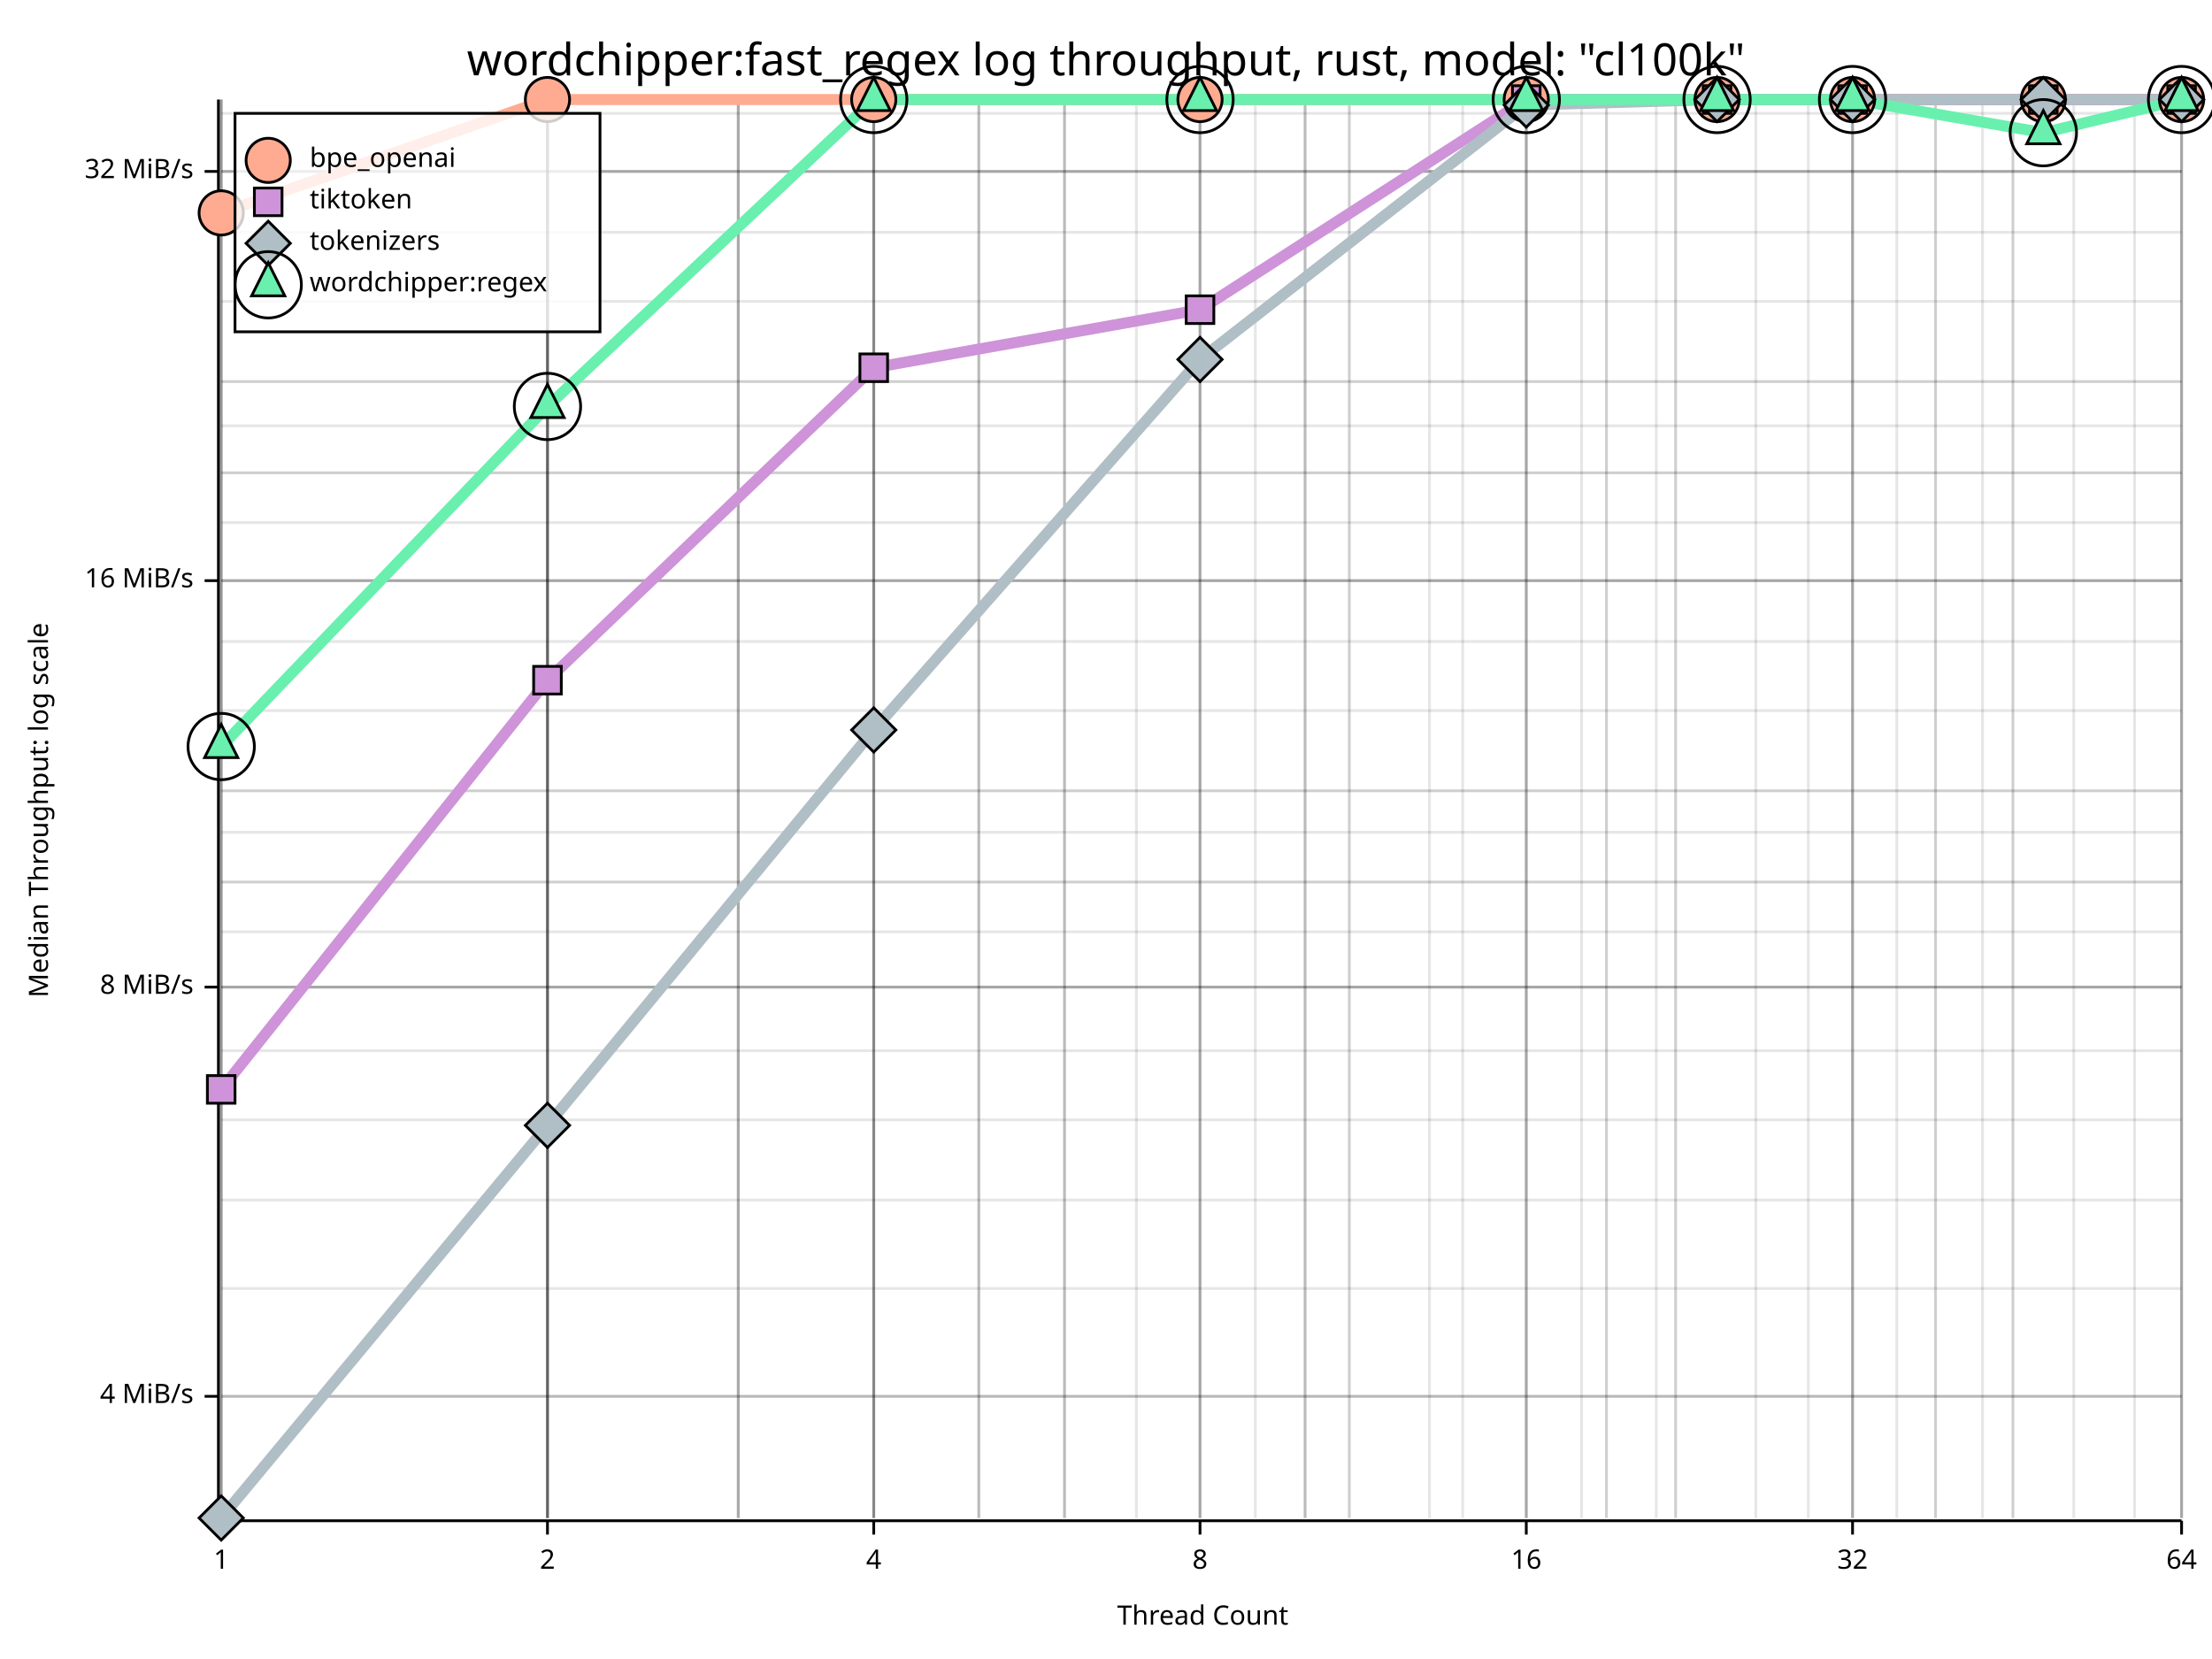
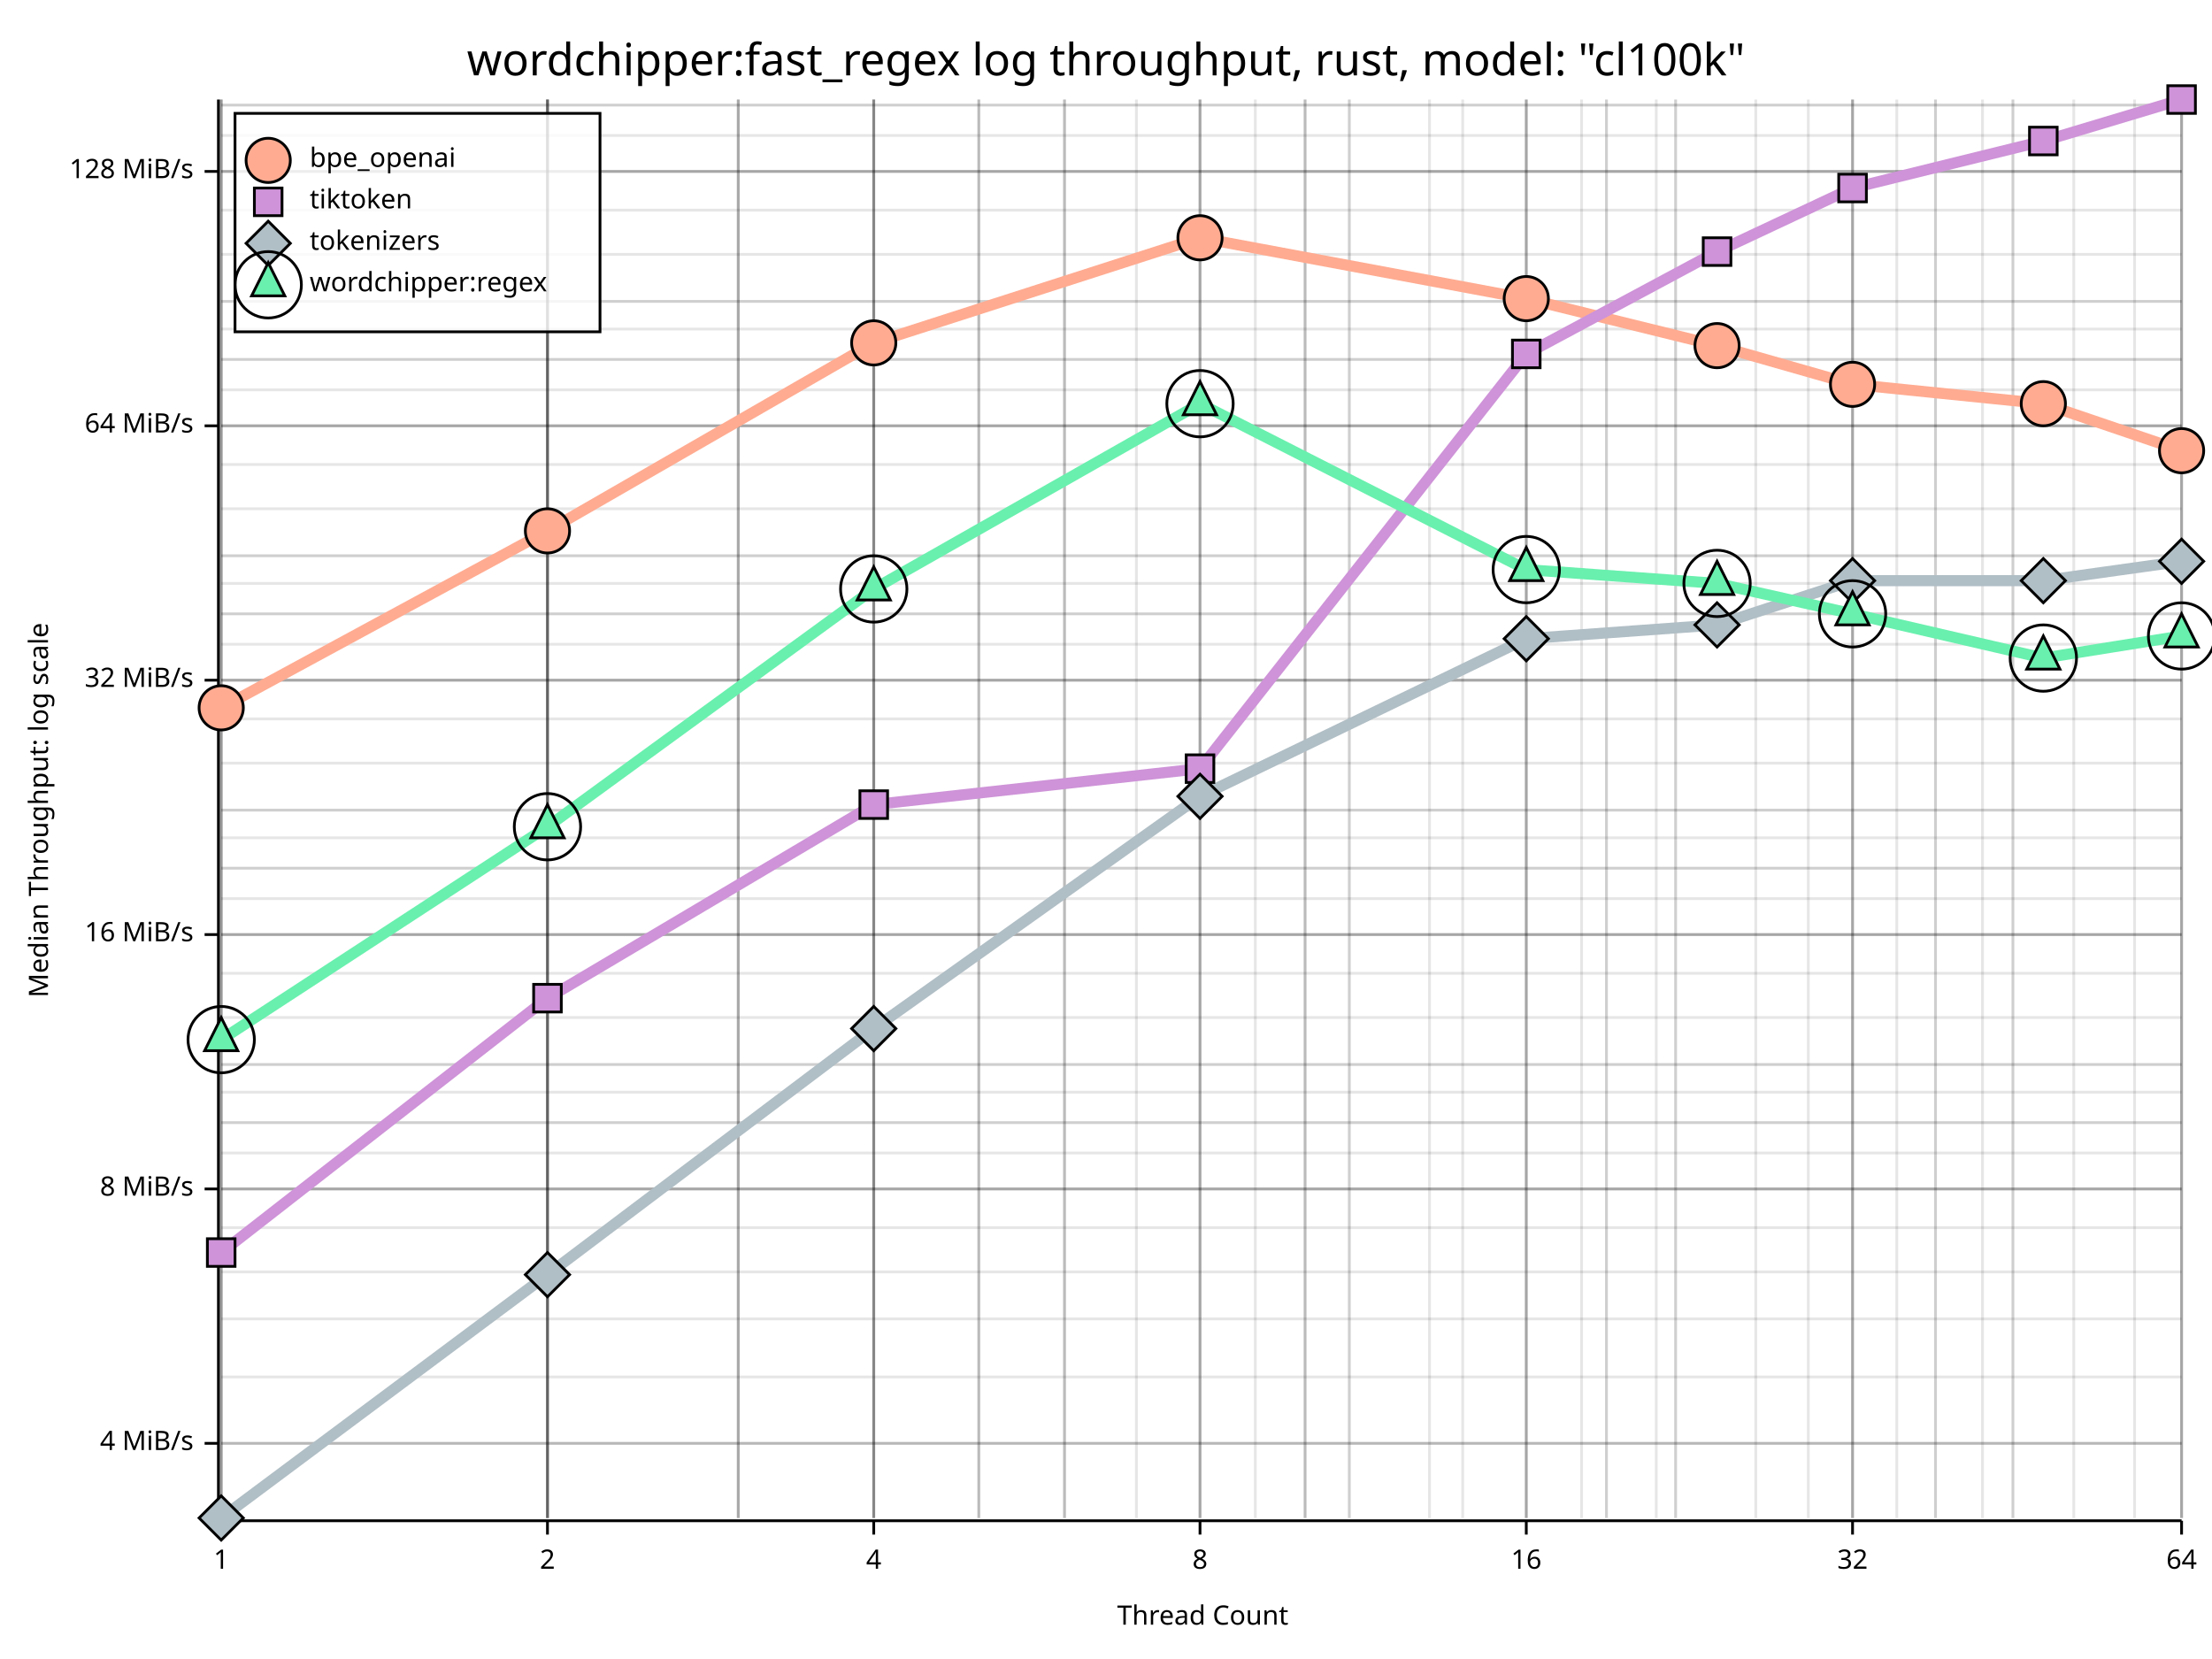
<svg xmlns="http://www.w3.org/2000/svg" width="800" height="600" viewBox="0 0 800 600">
  <rect x="0" y="0" width="800" height="600" opacity="1" fill="#FFFFFF" stroke="none" />
  <text x="400" y="15" dy="0.76em" text-anchor="middle" font-family="sans-serif" font-size="16.129" opacity="1" fill="#000000">
wordchipper:fast_regex log throughput, rust, model: "cl100k"
</text>
  <line opacity="0.1" stroke="#000000" stroke-width="1" x1="80" y1="549" x2="80" y2="36" />
  <line opacity="0.1" stroke="#000000" stroke-width="1" x1="80" y1="549" x2="80" y2="36" />
  <line opacity="0.1" stroke="#000000" stroke-width="1" x1="80" y1="549" x2="80" y2="36" />
  <line opacity="0.1" stroke="#000000" stroke-width="1" x1="198" y1="549" x2="198" y2="36" />
  <line opacity="0.1" stroke="#000000" stroke-width="1" x1="198" y1="549" x2="198" y2="36" />
  <line opacity="0.1" stroke="#000000" stroke-width="1" x1="198" y1="549" x2="198" y2="36" />
  <line opacity="0.1" stroke="#000000" stroke-width="1" x1="198" y1="549" x2="198" y2="36" />
  <line opacity="0.1" stroke="#000000" stroke-width="1" x1="198" y1="549" x2="198" y2="36" />
  <line opacity="0.1" stroke="#000000" stroke-width="1" x1="267" y1="549" x2="267" y2="36" />
  <line opacity="0.1" stroke="#000000" stroke-width="1" x1="267" y1="549" x2="267" y2="36" />
  <line opacity="0.1" stroke="#000000" stroke-width="1" x1="198" y1="549" x2="198" y2="36" />
  <line opacity="0.1" stroke="#000000" stroke-width="1" x1="198" y1="549" x2="198" y2="36" />
  <line opacity="0.1" stroke="#000000" stroke-width="1" x1="267" y1="549" x2="267" y2="36" />
  <line opacity="0.1" stroke="#000000" stroke-width="1" x1="267" y1="549" x2="267" y2="36" />
  <line opacity="0.1" stroke="#000000" stroke-width="1" x1="316" y1="549" x2="316" y2="36" />
  <line opacity="0.1" stroke="#000000" stroke-width="1" x1="316" y1="549" x2="316" y2="36" />
  <line opacity="0.1" stroke="#000000" stroke-width="1" x1="316" y1="549" x2="316" y2="36" />
  <line opacity="0.1" stroke="#000000" stroke-width="1" x1="354" y1="549" x2="354" y2="36" />
  <line opacity="0.1" stroke="#000000" stroke-width="1" x1="354" y1="549" x2="354" y2="36" />
  <line opacity="0.1" stroke="#000000" stroke-width="1" x1="385" y1="549" x2="385" y2="36" />
  <line opacity="0.1" stroke="#000000" stroke-width="1" x1="316" y1="549" x2="316" y2="36" />
  <line opacity="0.1" stroke="#000000" stroke-width="1" x1="354" y1="549" x2="354" y2="36" />
  <line opacity="0.1" stroke="#000000" stroke-width="1" x1="385" y1="549" x2="385" y2="36" />
  <line opacity="0.1" stroke="#000000" stroke-width="1" x1="385" y1="549" x2="385" y2="36" />
  <line opacity="0.1" stroke="#000000" stroke-width="1" x1="411" y1="549" x2="411" y2="36" />
  <line opacity="0.1" stroke="#000000" stroke-width="1" x1="434" y1="549" x2="434" y2="36" />
  <line opacity="0.1" stroke="#000000" stroke-width="1" x1="454" y1="549" x2="454" y2="36" />
  <line opacity="0.1" stroke="#000000" stroke-width="1" x1="472" y1="549" x2="472" y2="36" />
  <line opacity="0.1" stroke="#000000" stroke-width="1" x1="472" y1="549" x2="472" y2="36" />
  <line opacity="0.1" stroke="#000000" stroke-width="1" x1="488" y1="549" x2="488" y2="36" />
  <line opacity="0.1" stroke="#000000" stroke-width="1" x1="434" y1="549" x2="434" y2="36" />
  <line opacity="0.1" stroke="#000000" stroke-width="1" x1="472" y1="549" x2="472" y2="36" />
  <line opacity="0.1" stroke="#000000" stroke-width="1" x1="488" y1="549" x2="488" y2="36" />
  <line opacity="0.1" stroke="#000000" stroke-width="1" x1="517" y1="549" x2="517" y2="36" />
  <line opacity="0.1" stroke="#000000" stroke-width="1" x1="529" y1="549" x2="529" y2="36" />
  <line opacity="0.1" stroke="#000000" stroke-width="1" x1="552" y1="549" x2="552" y2="36" />
  <line opacity="0.1" stroke="#000000" stroke-width="1" x1="572" y1="549" x2="572" y2="36" />
  <line opacity="0.1" stroke="#000000" stroke-width="1" x1="581" y1="549" x2="581" y2="36" />
  <line opacity="0.1" stroke="#000000" stroke-width="1" x1="599" y1="549" x2="599" y2="36" />
  <line opacity="0.1" stroke="#000000" stroke-width="1" x1="606" y1="549" x2="606" y2="36" />
  <line opacity="0.1" stroke="#000000" stroke-width="1" x1="552" y1="549" x2="552" y2="36" />
  <line opacity="0.1" stroke="#000000" stroke-width="1" x1="581" y1="549" x2="581" y2="36" />
  <line opacity="0.1" stroke="#000000" stroke-width="1" x1="606" y1="549" x2="606" y2="36" />
  <line opacity="0.1" stroke="#000000" stroke-width="1" x1="635" y1="549" x2="635" y2="36" />
  <line opacity="0.1" stroke="#000000" stroke-width="1" x1="654" y1="549" x2="654" y2="36" />
  <line opacity="0.1" stroke="#000000" stroke-width="1" x1="670" y1="549" x2="670" y2="36" />
  <line opacity="0.1" stroke="#000000" stroke-width="1" x1="686" y1="549" x2="686" y2="36" />
  <line opacity="0.1" stroke="#000000" stroke-width="1" x1="700" y1="549" x2="700" y2="36" />
  <line opacity="0.1" stroke="#000000" stroke-width="1" x1="717" y1="549" x2="717" y2="36" />
  <line opacity="0.1" stroke="#000000" stroke-width="1" x1="728" y1="549" x2="728" y2="36" />
  <line opacity="0.1" stroke="#000000" stroke-width="1" x1="670" y1="549" x2="670" y2="36" />
  <line opacity="0.1" stroke="#000000" stroke-width="1" x1="700" y1="549" x2="700" y2="36" />
  <line opacity="0.1" stroke="#000000" stroke-width="1" x1="728" y1="549" x2="728" y2="36" />
  <line opacity="0.1" stroke="#000000" stroke-width="1" x1="750" y1="549" x2="750" y2="36" />
  <line opacity="0.1" stroke="#000000" stroke-width="1" x1="772" y1="549" x2="772" y2="36" />
  <line opacity="0.1" stroke="#000000" stroke-width="1" x1="789" y1="549" x2="789" y2="36" />
  <line opacity="0.1" stroke="#000000" stroke-width="1" x1="789" y1="549" x2="789" y2="36" />
-   <line opacity="0.1" stroke="#000000" stroke-width="1" x1="80" y1="505" x2="789" y2="505" />
-   <line opacity="0.1" stroke="#000000" stroke-width="1" x1="80" y1="466" x2="789" y2="466" />
-   <line opacity="0.1" stroke="#000000" stroke-width="1" x1="80" y1="434" x2="789" y2="434" />
-   <line opacity="0.1" stroke="#000000" stroke-width="1" x1="80" y1="405" x2="789" y2="405" />
-   <line opacity="0.1" stroke="#000000" stroke-width="1" x1="80" y1="380" x2="789" y2="380" />
-   <line opacity="0.1" stroke="#000000" stroke-width="1" x1="80" y1="357" x2="789" y2="357" />
-   <line opacity="0.1" stroke="#000000" stroke-width="1" x1="80" y1="337" x2="789" y2="337" />
-   <line opacity="0.1" stroke="#000000" stroke-width="1" x1="80" y1="319" x2="789" y2="319" />
-   <line opacity="0.1" stroke="#000000" stroke-width="1" x1="80" y1="301" x2="789" y2="301" />
-   <line opacity="0.1" stroke="#000000" stroke-width="1" x1="80" y1="286" x2="789" y2="286" />
-   <line opacity="0.1" stroke="#000000" stroke-width="1" x1="80" y1="357" x2="789" y2="357" />
-   <line opacity="0.1" stroke="#000000" stroke-width="1" x1="80" y1="319" x2="789" y2="319" />
-   <line opacity="0.1" stroke="#000000" stroke-width="1" x1="80" y1="286" x2="789" y2="286" />
-   <line opacity="0.1" stroke="#000000" stroke-width="1" x1="80" y1="257" x2="789" y2="257" />
-   <line opacity="0.1" stroke="#000000" stroke-width="1" x1="80" y1="232" x2="789" y2="232" />
-   <line opacity="0.1" stroke="#000000" stroke-width="1" x1="80" y1="210" x2="789" y2="210" />
-   <line opacity="0.1" stroke="#000000" stroke-width="1" x1="80" y1="189" x2="789" y2="189" />
-   <line opacity="0.1" stroke="#000000" stroke-width="1" x1="80" y1="171" x2="789" y2="171" />
+   <line opacity="0.1" stroke="#000000" stroke-width="1" x1="80" y1="522" x2="789" y2="522" />
+   <line opacity="0.1" stroke="#000000" stroke-width="1" x1="80" y1="498" x2="789" y2="498" />
+   <line opacity="0.1" stroke="#000000" stroke-width="1" x1="80" y1="477" x2="789" y2="477" />
+   <line opacity="0.1" stroke="#000000" stroke-width="1" x1="80" y1="460" x2="789" y2="460" />
+   <line opacity="0.1" stroke="#000000" stroke-width="1" x1="80" y1="444" x2="789" y2="444" />
+   <line opacity="0.1" stroke="#000000" stroke-width="1" x1="80" y1="430" x2="789" y2="430" />
+   <line opacity="0.1" stroke="#000000" stroke-width="1" x1="80" y1="417" x2="789" y2="417" />
+   <line opacity="0.1" stroke="#000000" stroke-width="1" x1="80" y1="406" x2="789" y2="406" />
+   <line opacity="0.1" stroke="#000000" stroke-width="1" x1="80" y1="395" x2="789" y2="395" />
+   <line opacity="0.1" stroke="#000000" stroke-width="1" x1="80" y1="385" x2="789" y2="385" />
+   <line opacity="0.1" stroke="#000000" stroke-width="1" x1="80" y1="430" x2="789" y2="430" />
+   <line opacity="0.1" stroke="#000000" stroke-width="1" x1="80" y1="406" x2="789" y2="406" />
+   <line opacity="0.1" stroke="#000000" stroke-width="1" x1="80" y1="385" x2="789" y2="385" />
+   <line opacity="0.1" stroke="#000000" stroke-width="1" x1="80" y1="368" x2="789" y2="368" />
+   <line opacity="0.1" stroke="#000000" stroke-width="1" x1="80" y1="352" x2="789" y2="352" />
+   <line opacity="0.1" stroke="#000000" stroke-width="1" x1="80" y1="338" x2="789" y2="338" />
+   <line opacity="0.1" stroke="#000000" stroke-width="1" x1="80" y1="325" x2="789" y2="325" />
+   <line opacity="0.1" stroke="#000000" stroke-width="1" x1="80" y1="314" x2="789" y2="314" />
+   <line opacity="0.1" stroke="#000000" stroke-width="1" x1="80" y1="303" x2="789" y2="303" />
+   <line opacity="0.1" stroke="#000000" stroke-width="1" x1="80" y1="293" x2="789" y2="293" />
+   <line opacity="0.1" stroke="#000000" stroke-width="1" x1="80" y1="338" x2="789" y2="338" />
+   <line opacity="0.1" stroke="#000000" stroke-width="1" x1="80" y1="314" x2="789" y2="314" />
+   <line opacity="0.1" stroke="#000000" stroke-width="1" x1="80" y1="293" x2="789" y2="293" />
+   <line opacity="0.1" stroke="#000000" stroke-width="1" x1="80" y1="276" x2="789" y2="276" />
+   <line opacity="0.1" stroke="#000000" stroke-width="1" x1="80" y1="260" x2="789" y2="260" />
+   <line opacity="0.1" stroke="#000000" stroke-width="1" x1="80" y1="246" x2="789" y2="246" />
+   <line opacity="0.1" stroke="#000000" stroke-width="1" x1="80" y1="233" x2="789" y2="233" />
+   <line opacity="0.1" stroke="#000000" stroke-width="1" x1="80" y1="222" x2="789" y2="222" />
+   <line opacity="0.1" stroke="#000000" stroke-width="1" x1="80" y1="211" x2="789" y2="211" />
+   <line opacity="0.1" stroke="#000000" stroke-width="1" x1="80" y1="201" x2="789" y2="201" />
+   <line opacity="0.1" stroke="#000000" stroke-width="1" x1="80" y1="246" x2="789" y2="246" />
+   <line opacity="0.1" stroke="#000000" stroke-width="1" x1="80" y1="222" x2="789" y2="222" />
+   <line opacity="0.1" stroke="#000000" stroke-width="1" x1="80" y1="201" x2="789" y2="201" />
+   <line opacity="0.1" stroke="#000000" stroke-width="1" x1="80" y1="184" x2="789" y2="184" />
+   <line opacity="0.1" stroke="#000000" stroke-width="1" x1="80" y1="168" x2="789" y2="168" />
  <line opacity="0.1" stroke="#000000" stroke-width="1" x1="80" y1="154" x2="789" y2="154" />
-   <line opacity="0.1" stroke="#000000" stroke-width="1" x1="80" y1="138" x2="789" y2="138" />
-   <line opacity="0.1" stroke="#000000" stroke-width="1" x1="80" y1="210" x2="789" y2="210" />
-   <line opacity="0.1" stroke="#000000" stroke-width="1" x1="80" y1="171" x2="789" y2="171" />
-   <line opacity="0.1" stroke="#000000" stroke-width="1" x1="80" y1="138" x2="789" y2="138" />
+   <line opacity="0.1" stroke="#000000" stroke-width="1" x1="80" y1="141" x2="789" y2="141" />
+   <line opacity="0.1" stroke="#000000" stroke-width="1" x1="80" y1="130" x2="789" y2="130" />
+   <line opacity="0.1" stroke="#000000" stroke-width="1" x1="80" y1="119" x2="789" y2="119" />
  <line opacity="0.1" stroke="#000000" stroke-width="1" x1="80" y1="109" x2="789" y2="109" />
-   <line opacity="0.1" stroke="#000000" stroke-width="1" x1="80" y1="84" x2="789" y2="84" />
+   <line opacity="0.1" stroke="#000000" stroke-width="1" x1="80" y1="154" x2="789" y2="154" />
+   <line opacity="0.1" stroke="#000000" stroke-width="1" x1="80" y1="130" x2="789" y2="130" />
+   <line opacity="0.1" stroke="#000000" stroke-width="1" x1="80" y1="109" x2="789" y2="109" />
+   <line opacity="0.1" stroke="#000000" stroke-width="1" x1="80" y1="92" x2="789" y2="92" />
+   <line opacity="0.1" stroke="#000000" stroke-width="1" x1="80" y1="76" x2="789" y2="76" />
  <line opacity="0.1" stroke="#000000" stroke-width="1" x1="80" y1="62" x2="789" y2="62" />
-   <line opacity="0.1" stroke="#000000" stroke-width="1" x1="80" y1="41" x2="789" y2="41" />
+   <line opacity="0.1" stroke="#000000" stroke-width="1" x1="80" y1="49" x2="789" y2="49" />
+   <line opacity="0.1" stroke="#000000" stroke-width="1" x1="80" y1="38" x2="789" y2="38" />
  <line opacity="0.1" stroke="#000000" stroke-width="1" x1="80" y1="62" x2="789" y2="62" />
+   <line opacity="0.1" stroke="#000000" stroke-width="1" x1="80" y1="38" x2="789" y2="38" />
  <text x="10" y="293" dy="0.76em" text-anchor="middle" font-family="sans-serif" font-size="9.677" opacity="1" fill="#000000" transform="rotate(270, 10, 293)">
Median Throughput: log scale
</text>
  <text x="435" y="590" dy="-0.5ex" text-anchor="middle" font-family="sans-serif" font-size="9.677" opacity="1" fill="#000000">
Thread Count
</text>
  <line opacity="0.2" stroke="#000000" stroke-width="1" x1="80" y1="549" x2="80" y2="36" />
  <line opacity="0.2" stroke="#000000" stroke-width="1" x1="198" y1="549" x2="198" y2="36" />
  <line opacity="0.2" stroke="#000000" stroke-width="1" x1="316" y1="549" x2="316" y2="36" />
  <line opacity="0.2" stroke="#000000" stroke-width="1" x1="434" y1="549" x2="434" y2="36" />
  <line opacity="0.2" stroke="#000000" stroke-width="1" x1="552" y1="549" x2="552" y2="36" />
  <line opacity="0.2" stroke="#000000" stroke-width="1" x1="670" y1="549" x2="670" y2="36" />
  <line opacity="0.2" stroke="#000000" stroke-width="1" x1="789" y1="549" x2="789" y2="36" />
-   <line opacity="0.2" stroke="#000000" stroke-width="1" x1="80" y1="505" x2="789" y2="505" />
-   <line opacity="0.2" stroke="#000000" stroke-width="1" x1="80" y1="357" x2="789" y2="357" />
-   <line opacity="0.2" stroke="#000000" stroke-width="1" x1="80" y1="210" x2="789" y2="210" />
+   <line opacity="0.2" stroke="#000000" stroke-width="1" x1="80" y1="522" x2="789" y2="522" />
+   <line opacity="0.2" stroke="#000000" stroke-width="1" x1="80" y1="430" x2="789" y2="430" />
+   <line opacity="0.2" stroke="#000000" stroke-width="1" x1="80" y1="338" x2="789" y2="338" />
+   <line opacity="0.2" stroke="#000000" stroke-width="1" x1="80" y1="246" x2="789" y2="246" />
+   <line opacity="0.2" stroke="#000000" stroke-width="1" x1="80" y1="154" x2="789" y2="154" />
  <line opacity="0.2" stroke="#000000" stroke-width="1" x1="80" y1="62" x2="789" y2="62" />
  <polyline fill="none" opacity="1" stroke="#000000" stroke-width="1" points="79,36 79,549 " />
-   <text x="70" y="505" dy="0.5ex" text-anchor="end" font-family="sans-serif" font-size="9.677" opacity="1" fill="#000000">
+   <text x="70" y="522" dy="0.5ex" text-anchor="end" font-family="sans-serif" font-size="9.677" opacity="1" fill="#000000">
4 MiB/s
</text>
-   <polyline fill="none" opacity="1" stroke="#000000" stroke-width="1" points="74,505 79,505 " />
-   <text x="70" y="357" dy="0.5ex" text-anchor="end" font-family="sans-serif" font-size="9.677" opacity="1" fill="#000000">
+   <polyline fill="none" opacity="1" stroke="#000000" stroke-width="1" points="74,522 79,522 " />
+   <text x="70" y="430" dy="0.5ex" text-anchor="end" font-family="sans-serif" font-size="9.677" opacity="1" fill="#000000">
8 MiB/s
</text>
-   <polyline fill="none" opacity="1" stroke="#000000" stroke-width="1" points="74,357 79,357 " />
-   <text x="70" y="210" dy="0.5ex" text-anchor="end" font-family="sans-serif" font-size="9.677" opacity="1" fill="#000000">
+   <polyline fill="none" opacity="1" stroke="#000000" stroke-width="1" points="74,430 79,430 " />
+   <text x="70" y="338" dy="0.5ex" text-anchor="end" font-family="sans-serif" font-size="9.677" opacity="1" fill="#000000">
16 MiB/s
</text>
-   <polyline fill="none" opacity="1" stroke="#000000" stroke-width="1" points="74,210 79,210 " />
+   <polyline fill="none" opacity="1" stroke="#000000" stroke-width="1" points="74,338 79,338 " />
+   <text x="70" y="246" dy="0.5ex" text-anchor="end" font-family="sans-serif" font-size="9.677" opacity="1" fill="#000000">
+ 32 MiB/s
+ </text>
+   <polyline fill="none" opacity="1" stroke="#000000" stroke-width="1" points="74,246 79,246 " />
+   <text x="70" y="154" dy="0.5ex" text-anchor="end" font-family="sans-serif" font-size="9.677" opacity="1" fill="#000000">
+ 64 MiB/s
+ </text>
+   <polyline fill="none" opacity="1" stroke="#000000" stroke-width="1" points="74,154 79,154 " />
  <text x="70" y="62" dy="0.5ex" text-anchor="end" font-family="sans-serif" font-size="9.677" opacity="1" fill="#000000">
- 32 MiB/s
+ 128 MiB/s
</text>
  <polyline fill="none" opacity="1" stroke="#000000" stroke-width="1" points="74,62 79,62 " />
  <polyline fill="none" opacity="1" stroke="#000000" stroke-width="1" points="80,550 789,550 " />
  <text x="80" y="560" dy="0.76em" text-anchor="middle" font-family="sans-serif" font-size="9.677" opacity="1" fill="#000000">
1
</text>
  <polyline fill="none" opacity="1" stroke="#000000" stroke-width="1" points="80,550 80,555 " />
  <text x="198" y="560" dy="0.76em" text-anchor="middle" font-family="sans-serif" font-size="9.677" opacity="1" fill="#000000">
2
</text>
  <polyline fill="none" opacity="1" stroke="#000000" stroke-width="1" points="198,550 198,555 " />
  <text x="316" y="560" dy="0.76em" text-anchor="middle" font-family="sans-serif" font-size="9.677" opacity="1" fill="#000000">
4
</text>
  <polyline fill="none" opacity="1" stroke="#000000" stroke-width="1" points="316,550 316,555 " />
  <text x="434" y="560" dy="0.76em" text-anchor="middle" font-family="sans-serif" font-size="9.677" opacity="1" fill="#000000">
8
</text>
  <polyline fill="none" opacity="1" stroke="#000000" stroke-width="1" points="434,550 434,555 " />
  <text x="552" y="560" dy="0.76em" text-anchor="middle" font-family="sans-serif" font-size="9.677" opacity="1" fill="#000000">
16
</text>
  <polyline fill="none" opacity="1" stroke="#000000" stroke-width="1" points="552,550 552,555 " />
  <text x="670" y="560" dy="0.76em" text-anchor="middle" font-family="sans-serif" font-size="9.677" opacity="1" fill="#000000">
32
</text>
  <polyline fill="none" opacity="1" stroke="#000000" stroke-width="1" points="670,550 670,555 " />
  <text x="789" y="560" dy="0.76em" text-anchor="middle" font-family="sans-serif" font-size="9.677" opacity="1" fill="#000000">
64
</text>
  <polyline fill="none" opacity="1" stroke="#000000" stroke-width="1" points="789,550 789,555 " />
-   <polyline fill="none" opacity="1" stroke="#FFAB91" stroke-width="4" points="80,77 198,36 316,36 434,36 552,36 621,36 670,36 739,36 789,36 " />
-   <polyline fill="none" opacity="1" stroke="#CE93D8" stroke-width="4" points="80,394 198,246 316,133 434,112 552,36 621,36 670,36 739,36 789,36 " />
-   <polyline fill="none" opacity="1" stroke="#B0BEC5" stroke-width="4" points="80,549 198,407 316,264 434,130 552,38 621,36 670,36 739,36 789,36 " />
-   <polyline fill="none" opacity="1" stroke="#69F0AE" stroke-width="4" points="80,270 198,147 316,36 434,36 552,36 621,36 670,36 739,48 789,36 " />
-   <circle cx="80" cy="77" r="8" opacity="1" fill="#FFAB91" stroke="none" stroke-width="1" />
-   <circle cx="80" cy="77" r="8" opacity="1" fill="none" stroke="#000000" stroke-width="1" />
-   <circle cx="198" cy="36" r="8" opacity="1" fill="#FFAB91" stroke="none" stroke-width="1" />
-   <circle cx="198" cy="36" r="8" opacity="1" fill="none" stroke="#000000" stroke-width="1" />
-   <circle cx="316" cy="36" r="8" opacity="1" fill="#FFAB91" stroke="none" stroke-width="1" />
-   <circle cx="316" cy="36" r="8" opacity="1" fill="none" stroke="#000000" stroke-width="1" />
-   <circle cx="434" cy="36" r="8" opacity="1" fill="#FFAB91" stroke="none" stroke-width="1" />
-   <circle cx="434" cy="36" r="8" opacity="1" fill="none" stroke="#000000" stroke-width="1" />
-   <circle cx="552" cy="36" r="8" opacity="1" fill="#FFAB91" stroke="none" stroke-width="1" />
-   <circle cx="552" cy="36" r="8" opacity="1" fill="none" stroke="#000000" stroke-width="1" />
-   <circle cx="621" cy="36" r="8" opacity="1" fill="#FFAB91" stroke="none" stroke-width="1" />
-   <circle cx="621" cy="36" r="8" opacity="1" fill="none" stroke="#000000" stroke-width="1" />
-   <circle cx="670" cy="36" r="8" opacity="1" fill="#FFAB91" stroke="none" stroke-width="1" />
-   <circle cx="670" cy="36" r="8" opacity="1" fill="none" stroke="#000000" stroke-width="1" />
-   <circle cx="739" cy="36" r="8" opacity="1" fill="#FFAB91" stroke="none" stroke-width="1" />
-   <circle cx="739" cy="36" r="8" opacity="1" fill="none" stroke="#000000" stroke-width="1" />
-   <circle cx="789" cy="36" r="8" opacity="1" fill="#FFAB91" stroke="none" stroke-width="1" />
-   <circle cx="789" cy="36" r="8" opacity="1" fill="none" stroke="#000000" stroke-width="1" />
-   <polygon opacity="1" fill="#CE93D8" points="75,389 85,389 85,399 75,399 " />
-   <polyline fill="none" opacity="1" stroke="#000000" stroke-width="1" points="75,389 85,389 85,399 75,399 75,389 85,389 " />
-   <polygon opacity="1" fill="#CE93D8" points="193,241 203,241 203,251 193,251 " />
-   <polyline fill="none" opacity="1" stroke="#000000" stroke-width="1" points="193,241 203,241 203,251 193,251 193,241 203,241 " />
-   <polygon opacity="1" fill="#CE93D8" points="311,128 321,128 321,138 311,138 " />
-   <polyline fill="none" opacity="1" stroke="#000000" stroke-width="1" points="311,128 321,128 321,138 311,138 311,128 321,128 " />
-   <polygon opacity="1" fill="#CE93D8" points="429,107 439,107 439,117 429,117 " />
-   <polyline fill="none" opacity="1" stroke="#000000" stroke-width="1" points="429,107 439,107 439,117 429,117 429,107 439,107 " />
-   <polygon opacity="1" fill="#CE93D8" points="547,31 557,31 557,41 547,41 " />
-   <polyline fill="none" opacity="1" stroke="#000000" stroke-width="1" points="547,31 557,31 557,41 547,41 547,31 557,31 " />
-   <polygon opacity="1" fill="#CE93D8" points="616,31 626,31 626,41 616,41 " />
-   <polyline fill="none" opacity="1" stroke="#000000" stroke-width="1" points="616,31 626,31 626,41 616,41 616,31 626,31 " />
-   <polygon opacity="1" fill="#CE93D8" points="665,31 675,31 675,41 665,41 " />
-   <polyline fill="none" opacity="1" stroke="#000000" stroke-width="1" points="665,31 675,31 675,41 665,41 665,31 675,31 " />
-   <polygon opacity="1" fill="#CE93D8" points="734,31 744,31 744,41 734,41 " />
-   <polyline fill="none" opacity="1" stroke="#000000" stroke-width="1" points="734,31 744,31 744,41 734,41 734,31 744,31 " />
+   <polyline fill="none" opacity="1" stroke="#FFAB91" stroke-width="4" points="80,256 198,192 316,124 434,86 552,108 621,125 670,139 739,146 789,163 " />
+   <polyline fill="none" opacity="1" stroke="#CE93D8" stroke-width="4" points="80,453 198,361 316,291 434,278 552,128 621,91 670,68 739,51 789,36 " />
+   <polyline fill="none" opacity="1" stroke="#B0BEC5" stroke-width="4" points="80,549 198,461 316,372 434,288 552,231 621,226 670,210 739,210 789,203 " />
+   <polyline fill="none" opacity="1" stroke="#69F0AE" stroke-width="4" points="80,376 198,299 316,213 434,146 552,206 621,211 670,222 739,238 789,230 " />
+   <circle cx="80" cy="256" r="8" opacity="1" fill="#FFAB91" stroke="none" stroke-width="1" />
+   <circle cx="80" cy="256" r="8" opacity="1" fill="none" stroke="#000000" stroke-width="1" />
+   <circle cx="198" cy="192" r="8" opacity="1" fill="#FFAB91" stroke="none" stroke-width="1" />
+   <circle cx="198" cy="192" r="8" opacity="1" fill="none" stroke="#000000" stroke-width="1" />
+   <circle cx="316" cy="124" r="8" opacity="1" fill="#FFAB91" stroke="none" stroke-width="1" />
+   <circle cx="316" cy="124" r="8" opacity="1" fill="none" stroke="#000000" stroke-width="1" />
+   <circle cx="434" cy="86" r="8" opacity="1" fill="#FFAB91" stroke="none" stroke-width="1" />
+   <circle cx="434" cy="86" r="8" opacity="1" fill="none" stroke="#000000" stroke-width="1" />
+   <circle cx="552" cy="108" r="8" opacity="1" fill="#FFAB91" stroke="none" stroke-width="1" />
+   <circle cx="552" cy="108" r="8" opacity="1" fill="none" stroke="#000000" stroke-width="1" />
+   <circle cx="621" cy="125" r="8" opacity="1" fill="#FFAB91" stroke="none" stroke-width="1" />
+   <circle cx="621" cy="125" r="8" opacity="1" fill="none" stroke="#000000" stroke-width="1" />
+   <circle cx="670" cy="139" r="8" opacity="1" fill="#FFAB91" stroke="none" stroke-width="1" />
+   <circle cx="670" cy="139" r="8" opacity="1" fill="none" stroke="#000000" stroke-width="1" />
+   <circle cx="739" cy="146" r="8" opacity="1" fill="#FFAB91" stroke="none" stroke-width="1" />
+   <circle cx="739" cy="146" r="8" opacity="1" fill="none" stroke="#000000" stroke-width="1" />
+   <circle cx="789" cy="163" r="8" opacity="1" fill="#FFAB91" stroke="none" stroke-width="1" />
+   <circle cx="789" cy="163" r="8" opacity="1" fill="none" stroke="#000000" stroke-width="1" />
+   <polygon opacity="1" fill="#CE93D8" points="75,448 85,448 85,458 75,458 " />
+   <polyline fill="none" opacity="1" stroke="#000000" stroke-width="1" points="75,448 85,448 85,458 75,458 75,448 85,448 " />
+   <polygon opacity="1" fill="#CE93D8" points="193,356 203,356 203,366 193,366 " />
+   <polyline fill="none" opacity="1" stroke="#000000" stroke-width="1" points="193,356 203,356 203,366 193,366 193,356 203,356 " />
+   <polygon opacity="1" fill="#CE93D8" points="311,286 321,286 321,296 311,296 " />
+   <polyline fill="none" opacity="1" stroke="#000000" stroke-width="1" points="311,286 321,286 321,296 311,296 311,286 321,286 " />
+   <polygon opacity="1" fill="#CE93D8" points="429,273 439,273 439,283 429,283 " />
+   <polyline fill="none" opacity="1" stroke="#000000" stroke-width="1" points="429,273 439,273 439,283 429,283 429,273 439,273 " />
+   <polygon opacity="1" fill="#CE93D8" points="547,123 557,123 557,133 547,133 " />
+   <polyline fill="none" opacity="1" stroke="#000000" stroke-width="1" points="547,123 557,123 557,133 547,133 547,123 557,123 " />
+   <polygon opacity="1" fill="#CE93D8" points="616,86 626,86 626,96 616,96 " />
+   <polyline fill="none" opacity="1" stroke="#000000" stroke-width="1" points="616,86 626,86 626,96 616,96 616,86 626,86 " />
+   <polygon opacity="1" fill="#CE93D8" points="665,63 675,63 675,73 665,73 " />
+   <polyline fill="none" opacity="1" stroke="#000000" stroke-width="1" points="665,63 675,63 675,73 665,73 665,63 675,63 " />
+   <polygon opacity="1" fill="#CE93D8" points="734,46 744,46 744,56 734,56 " />
+   <polyline fill="none" opacity="1" stroke="#000000" stroke-width="1" points="734,46 744,46 744,56 734,56 734,46 744,46 " />
  <polygon opacity="1" fill="#CE93D8" points="784,31 794,31 794,41 784,41 " />
  <polyline fill="none" opacity="1" stroke="#000000" stroke-width="1" points="784,31 794,31 794,41 784,41 784,31 794,31 " />
  <polygon opacity="1" fill="#B0BEC5" points="80,541 88,549 80,557 72,549 " />
  <polyline fill="none" opacity="1" stroke="#000000" stroke-width="1" points="80,541 88,549 80,557 72,549 80,541 88,549 " />
-   <polygon opacity="1" fill="#B0BEC5" points="198,399 206,407 198,415 190,407 " />
-   <polyline fill="none" opacity="1" stroke="#000000" stroke-width="1" points="198,399 206,407 198,415 190,407 198,399 206,407 " />
-   <polygon opacity="1" fill="#B0BEC5" points="316,256 324,264 316,272 308,264 " />
-   <polyline fill="none" opacity="1" stroke="#000000" stroke-width="1" points="316,256 324,264 316,272 308,264 316,256 324,264 " />
-   <polygon opacity="1" fill="#B0BEC5" points="434,122 442,130 434,138 426,130 " />
-   <polyline fill="none" opacity="1" stroke="#000000" stroke-width="1" points="434,122 442,130 434,138 426,130 434,122 442,130 " />
-   <polygon opacity="1" fill="#B0BEC5" points="552,30 560,38 552,46 544,38 " />
-   <polyline fill="none" opacity="1" stroke="#000000" stroke-width="1" points="552,30 560,38 552,46 544,38 552,30 560,38 " />
-   <polygon opacity="1" fill="#B0BEC5" points="621,28 629,36 621,44 613,36 " />
-   <polyline fill="none" opacity="1" stroke="#000000" stroke-width="1" points="621,28 629,36 621,44 613,36 621,28 629,36 " />
-   <polygon opacity="1" fill="#B0BEC5" points="670,28 678,36 670,44 662,36 " />
-   <polyline fill="none" opacity="1" stroke="#000000" stroke-width="1" points="670,28 678,36 670,44 662,36 670,28 678,36 " />
-   <polygon opacity="1" fill="#B0BEC5" points="739,28 747,36 739,44 731,36 " />
-   <polyline fill="none" opacity="1" stroke="#000000" stroke-width="1" points="739,28 747,36 739,44 731,36 739,28 747,36 " />
-   <polygon opacity="1" fill="#B0BEC5" points="789,28 797,36 789,44 781,36 " />
-   <polyline fill="none" opacity="1" stroke="#000000" stroke-width="1" points="789,28 797,36 789,44 781,36 789,28 797,36 " />
-   <circle cx="80" cy="270" r="12" opacity="1" fill="none" stroke="#000000" stroke-width="1" />
-   <polygon opacity="1" fill="#69F0AE" points="80,262 86,274 74,274 " />
-   <polyline fill="none" opacity="1" stroke="#000000" stroke-width="1" points="80,262 86,274 74,274 80,262 86,274 " />
-   <circle cx="198" cy="147" r="12" opacity="1" fill="none" stroke="#000000" stroke-width="1" />
-   <polygon opacity="1" fill="#69F0AE" points="198,139 204,151 192,151 " />
-   <polyline fill="none" opacity="1" stroke="#000000" stroke-width="1" points="198,139 204,151 192,151 198,139 204,151 " />
-   <circle cx="316" cy="36" r="12" opacity="1" fill="none" stroke="#000000" stroke-width="1" />
-   <polygon opacity="1" fill="#69F0AE" points="316,28 322,40 310,40 " />
-   <polyline fill="none" opacity="1" stroke="#000000" stroke-width="1" points="316,28 322,40 310,40 316,28 322,40 " />
-   <circle cx="434" cy="36" r="12" opacity="1" fill="none" stroke="#000000" stroke-width="1" />
-   <polygon opacity="1" fill="#69F0AE" points="434,28 440,40 428,40 " />
-   <polyline fill="none" opacity="1" stroke="#000000" stroke-width="1" points="434,28 440,40 428,40 434,28 440,40 " />
-   <circle cx="552" cy="36" r="12" opacity="1" fill="none" stroke="#000000" stroke-width="1" />
-   <polygon opacity="1" fill="#69F0AE" points="552,28 558,40 546,40 " />
-   <polyline fill="none" opacity="1" stroke="#000000" stroke-width="1" points="552,28 558,40 546,40 552,28 558,40 " />
-   <circle cx="621" cy="36" r="12" opacity="1" fill="none" stroke="#000000" stroke-width="1" />
-   <polygon opacity="1" fill="#69F0AE" points="621,28 627,40 615,40 " />
-   <polyline fill="none" opacity="1" stroke="#000000" stroke-width="1" points="621,28 627,40 615,40 621,28 627,40 " />
-   <circle cx="670" cy="36" r="12" opacity="1" fill="none" stroke="#000000" stroke-width="1" />
-   <polygon opacity="1" fill="#69F0AE" points="670,28 676,40 664,40 " />
-   <polyline fill="none" opacity="1" stroke="#000000" stroke-width="1" points="670,28 676,40 664,40 670,28 676,40 " />
-   <circle cx="739" cy="48" r="12" opacity="1" fill="none" stroke="#000000" stroke-width="1" />
-   <polygon opacity="1" fill="#69F0AE" points="739,40 745,52 733,52 " />
-   <polyline fill="none" opacity="1" stroke="#000000" stroke-width="1" points="739,40 745,52 733,52 739,40 745,52 " />
-   <circle cx="789" cy="36" r="12" opacity="1" fill="none" stroke="#000000" stroke-width="1" />
-   <polygon opacity="1" fill="#69F0AE" points="789,28 795,40 783,40 " />
-   <polyline fill="none" opacity="1" stroke="#000000" stroke-width="1" points="789,28 795,40 783,40 789,28 795,40 " />
+   <polygon opacity="1" fill="#B0BEC5" points="198,453 206,461 198,469 190,461 " />
+   <polyline fill="none" opacity="1" stroke="#000000" stroke-width="1" points="198,453 206,461 198,469 190,461 198,453 206,461 " />
+   <polygon opacity="1" fill="#B0BEC5" points="316,364 324,372 316,380 308,372 " />
+   <polyline fill="none" opacity="1" stroke="#000000" stroke-width="1" points="316,364 324,372 316,380 308,372 316,364 324,372 " />
+   <polygon opacity="1" fill="#B0BEC5" points="434,280 442,288 434,296 426,288 " />
+   <polyline fill="none" opacity="1" stroke="#000000" stroke-width="1" points="434,280 442,288 434,296 426,288 434,280 442,288 " />
+   <polygon opacity="1" fill="#B0BEC5" points="552,223 560,231 552,239 544,231 " />
+   <polyline fill="none" opacity="1" stroke="#000000" stroke-width="1" points="552,223 560,231 552,239 544,231 552,223 560,231 " />
+   <polygon opacity="1" fill="#B0BEC5" points="621,218 629,226 621,234 613,226 " />
+   <polyline fill="none" opacity="1" stroke="#000000" stroke-width="1" points="621,218 629,226 621,234 613,226 621,218 629,226 " />
+   <polygon opacity="1" fill="#B0BEC5" points="670,202 678,210 670,218 662,210 " />
+   <polyline fill="none" opacity="1" stroke="#000000" stroke-width="1" points="670,202 678,210 670,218 662,210 670,202 678,210 " />
+   <polygon opacity="1" fill="#B0BEC5" points="739,202 747,210 739,218 731,210 " />
+   <polyline fill="none" opacity="1" stroke="#000000" stroke-width="1" points="739,202 747,210 739,218 731,210 739,202 747,210 " />
+   <polygon opacity="1" fill="#B0BEC5" points="789,195 797,203 789,211 781,203 " />
+   <polyline fill="none" opacity="1" stroke="#000000" stroke-width="1" points="789,195 797,203 789,211 781,203 789,195 797,203 " />
+   <circle cx="80" cy="376" r="12" opacity="1" fill="none" stroke="#000000" stroke-width="1" />
+   <polygon opacity="1" fill="#69F0AE" points="80,368 86,380 74,380 " />
+   <polyline fill="none" opacity="1" stroke="#000000" stroke-width="1" points="80,368 86,380 74,380 80,368 86,380 " />
+   <circle cx="198" cy="299" r="12" opacity="1" fill="none" stroke="#000000" stroke-width="1" />
+   <polygon opacity="1" fill="#69F0AE" points="198,291 204,303 192,303 " />
+   <polyline fill="none" opacity="1" stroke="#000000" stroke-width="1" points="198,291 204,303 192,303 198,291 204,303 " />
+   <circle cx="316" cy="213" r="12" opacity="1" fill="none" stroke="#000000" stroke-width="1" />
+   <polygon opacity="1" fill="#69F0AE" points="316,205 322,217 310,217 " />
+   <polyline fill="none" opacity="1" stroke="#000000" stroke-width="1" points="316,205 322,217 310,217 316,205 322,217 " />
+   <circle cx="434" cy="146" r="12" opacity="1" fill="none" stroke="#000000" stroke-width="1" />
+   <polygon opacity="1" fill="#69F0AE" points="434,138 440,150 428,150 " />
+   <polyline fill="none" opacity="1" stroke="#000000" stroke-width="1" points="434,138 440,150 428,150 434,138 440,150 " />
+   <circle cx="552" cy="206" r="12" opacity="1" fill="none" stroke="#000000" stroke-width="1" />
+   <polygon opacity="1" fill="#69F0AE" points="552,198 558,210 546,210 " />
+   <polyline fill="none" opacity="1" stroke="#000000" stroke-width="1" points="552,198 558,210 546,210 552,198 558,210 " />
+   <circle cx="621" cy="211" r="12" opacity="1" fill="none" stroke="#000000" stroke-width="1" />
+   <polygon opacity="1" fill="#69F0AE" points="621,203 627,215 615,215 " />
+   <polyline fill="none" opacity="1" stroke="#000000" stroke-width="1" points="621,203 627,215 615,215 621,203 627,215 " />
+   <circle cx="670" cy="222" r="12" opacity="1" fill="none" stroke="#000000" stroke-width="1" />
+   <polygon opacity="1" fill="#69F0AE" points="670,214 676,226 664,226 " />
+   <polyline fill="none" opacity="1" stroke="#000000" stroke-width="1" points="670,214 676,226 664,226 670,214 676,226 " />
+   <circle cx="739" cy="238" r="12" opacity="1" fill="none" stroke="#000000" stroke-width="1" />
+   <polygon opacity="1" fill="#69F0AE" points="739,230 745,242 733,242 " />
+   <polyline fill="none" opacity="1" stroke="#000000" stroke-width="1" points="739,230 745,242 733,242 739,230 745,242 " />
+   <circle cx="789" cy="230" r="12" opacity="1" fill="none" stroke="#000000" stroke-width="1" />
+   <polygon opacity="1" fill="#69F0AE" points="789,222 795,234 783,234 " />
+   <polyline fill="none" opacity="1" stroke="#000000" stroke-width="1" points="789,222 795,234 783,234 789,222 795,234 " />
  <rect x="85" y="41" width="132" height="79" opacity="0.8" fill="#FFFFFF" stroke="none" />
  <rect x="85" y="41" width="132" height="79" opacity="1" fill="none" stroke="#000000" />
  <text x="112" y="53" dy="0.76em" text-anchor="start" font-family="sans-serif" font-size="9.677" opacity="1" fill="#000000">
bpe_openai
</text>
  <text x="112" y="68" dy="0.76em" text-anchor="start" font-family="sans-serif" font-size="9.677" opacity="1" fill="#000000">
tiktoken
</text>
  <text x="112" y="83" dy="0.76em" text-anchor="start" font-family="sans-serif" font-size="9.677" opacity="1" fill="#000000">
tokenizers
</text>
  <text x="112" y="98" dy="0.76em" text-anchor="start" font-family="sans-serif" font-size="9.677" opacity="1" fill="#000000">
wordchipper:regex
</text>
  <circle cx="97" cy="58" r="8" opacity="1" fill="#FFAB91" stroke="none" stroke-width="1" />
  <circle cx="97" cy="58" r="8" opacity="1" fill="none" stroke="#000000" stroke-width="1" />
  <polygon opacity="1" fill="#CE93D8" points="92,68 102,68 102,78 92,78 " />
  <polyline fill="none" opacity="1" stroke="#000000" stroke-width="1" points="92,68 102,68 102,78 92,78 92,68 102,68 " />
  <polygon opacity="1" fill="#B0BEC5" points="97,80 105,88 97,96 89,88 " />
  <polyline fill="none" opacity="1" stroke="#000000" stroke-width="1" points="97,80 105,88 97,96 89,88 97,80 105,88 " />
  <circle cx="97" cy="103" r="12" opacity="1" fill="none" stroke="#000000" stroke-width="1" />
  <polygon opacity="1" fill="#69F0AE" points="97,95 103,107 91,107 " />
  <polyline fill="none" opacity="1" stroke="#000000" stroke-width="1" points="97,95 103,107 91,107 97,95 103,107 " />
</svg>
